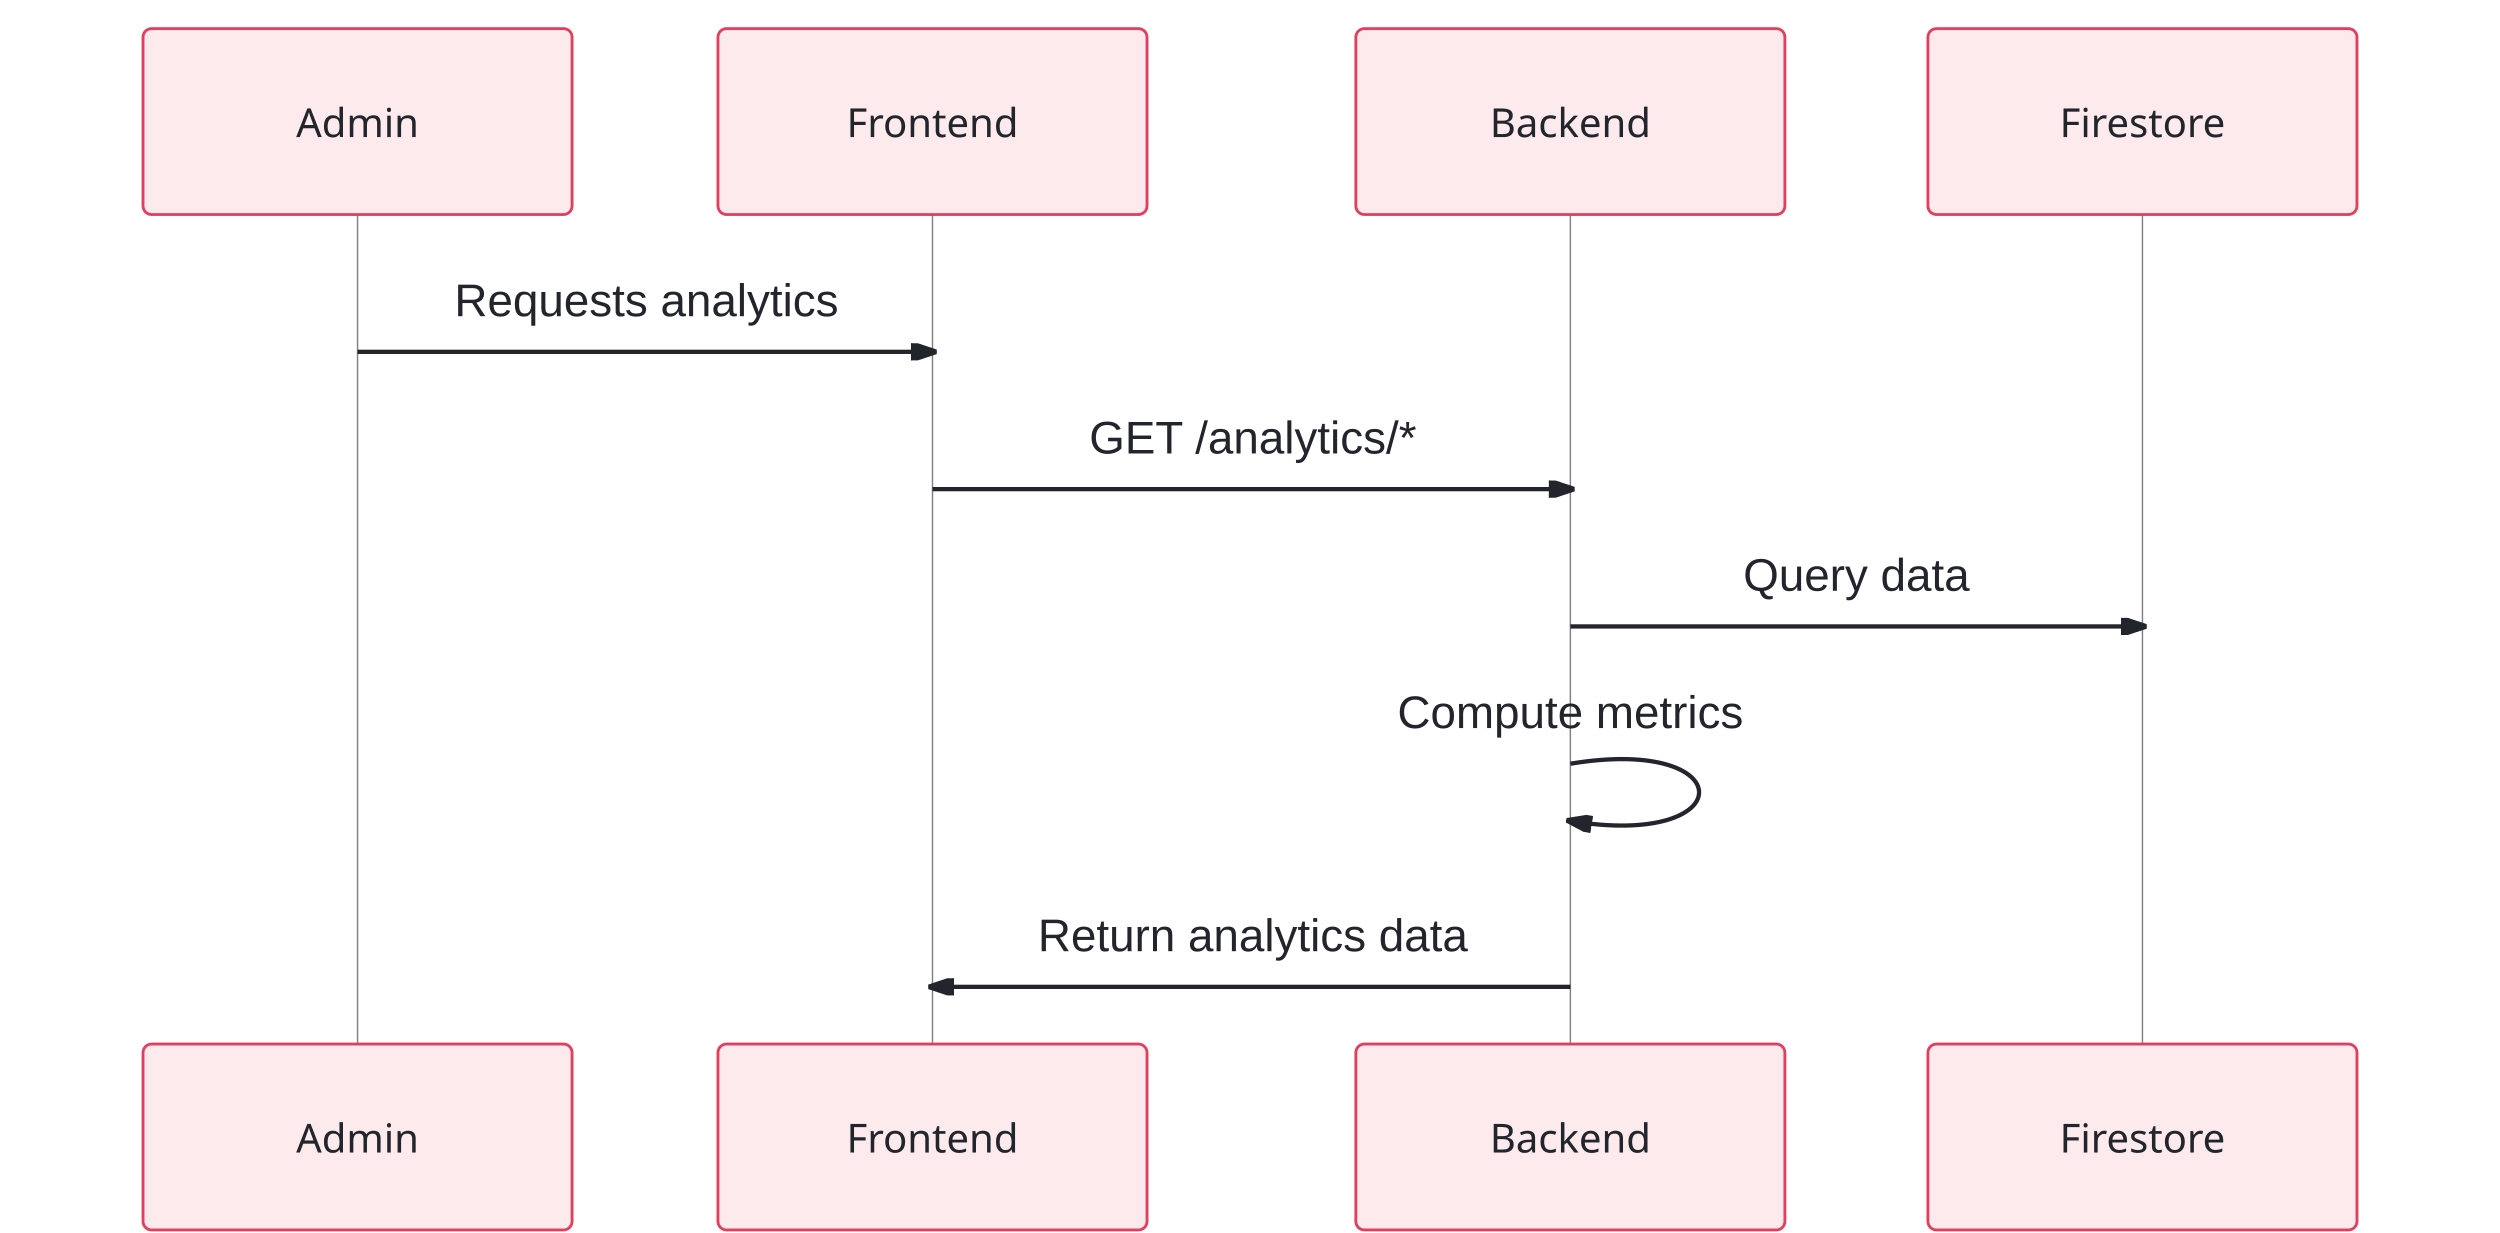
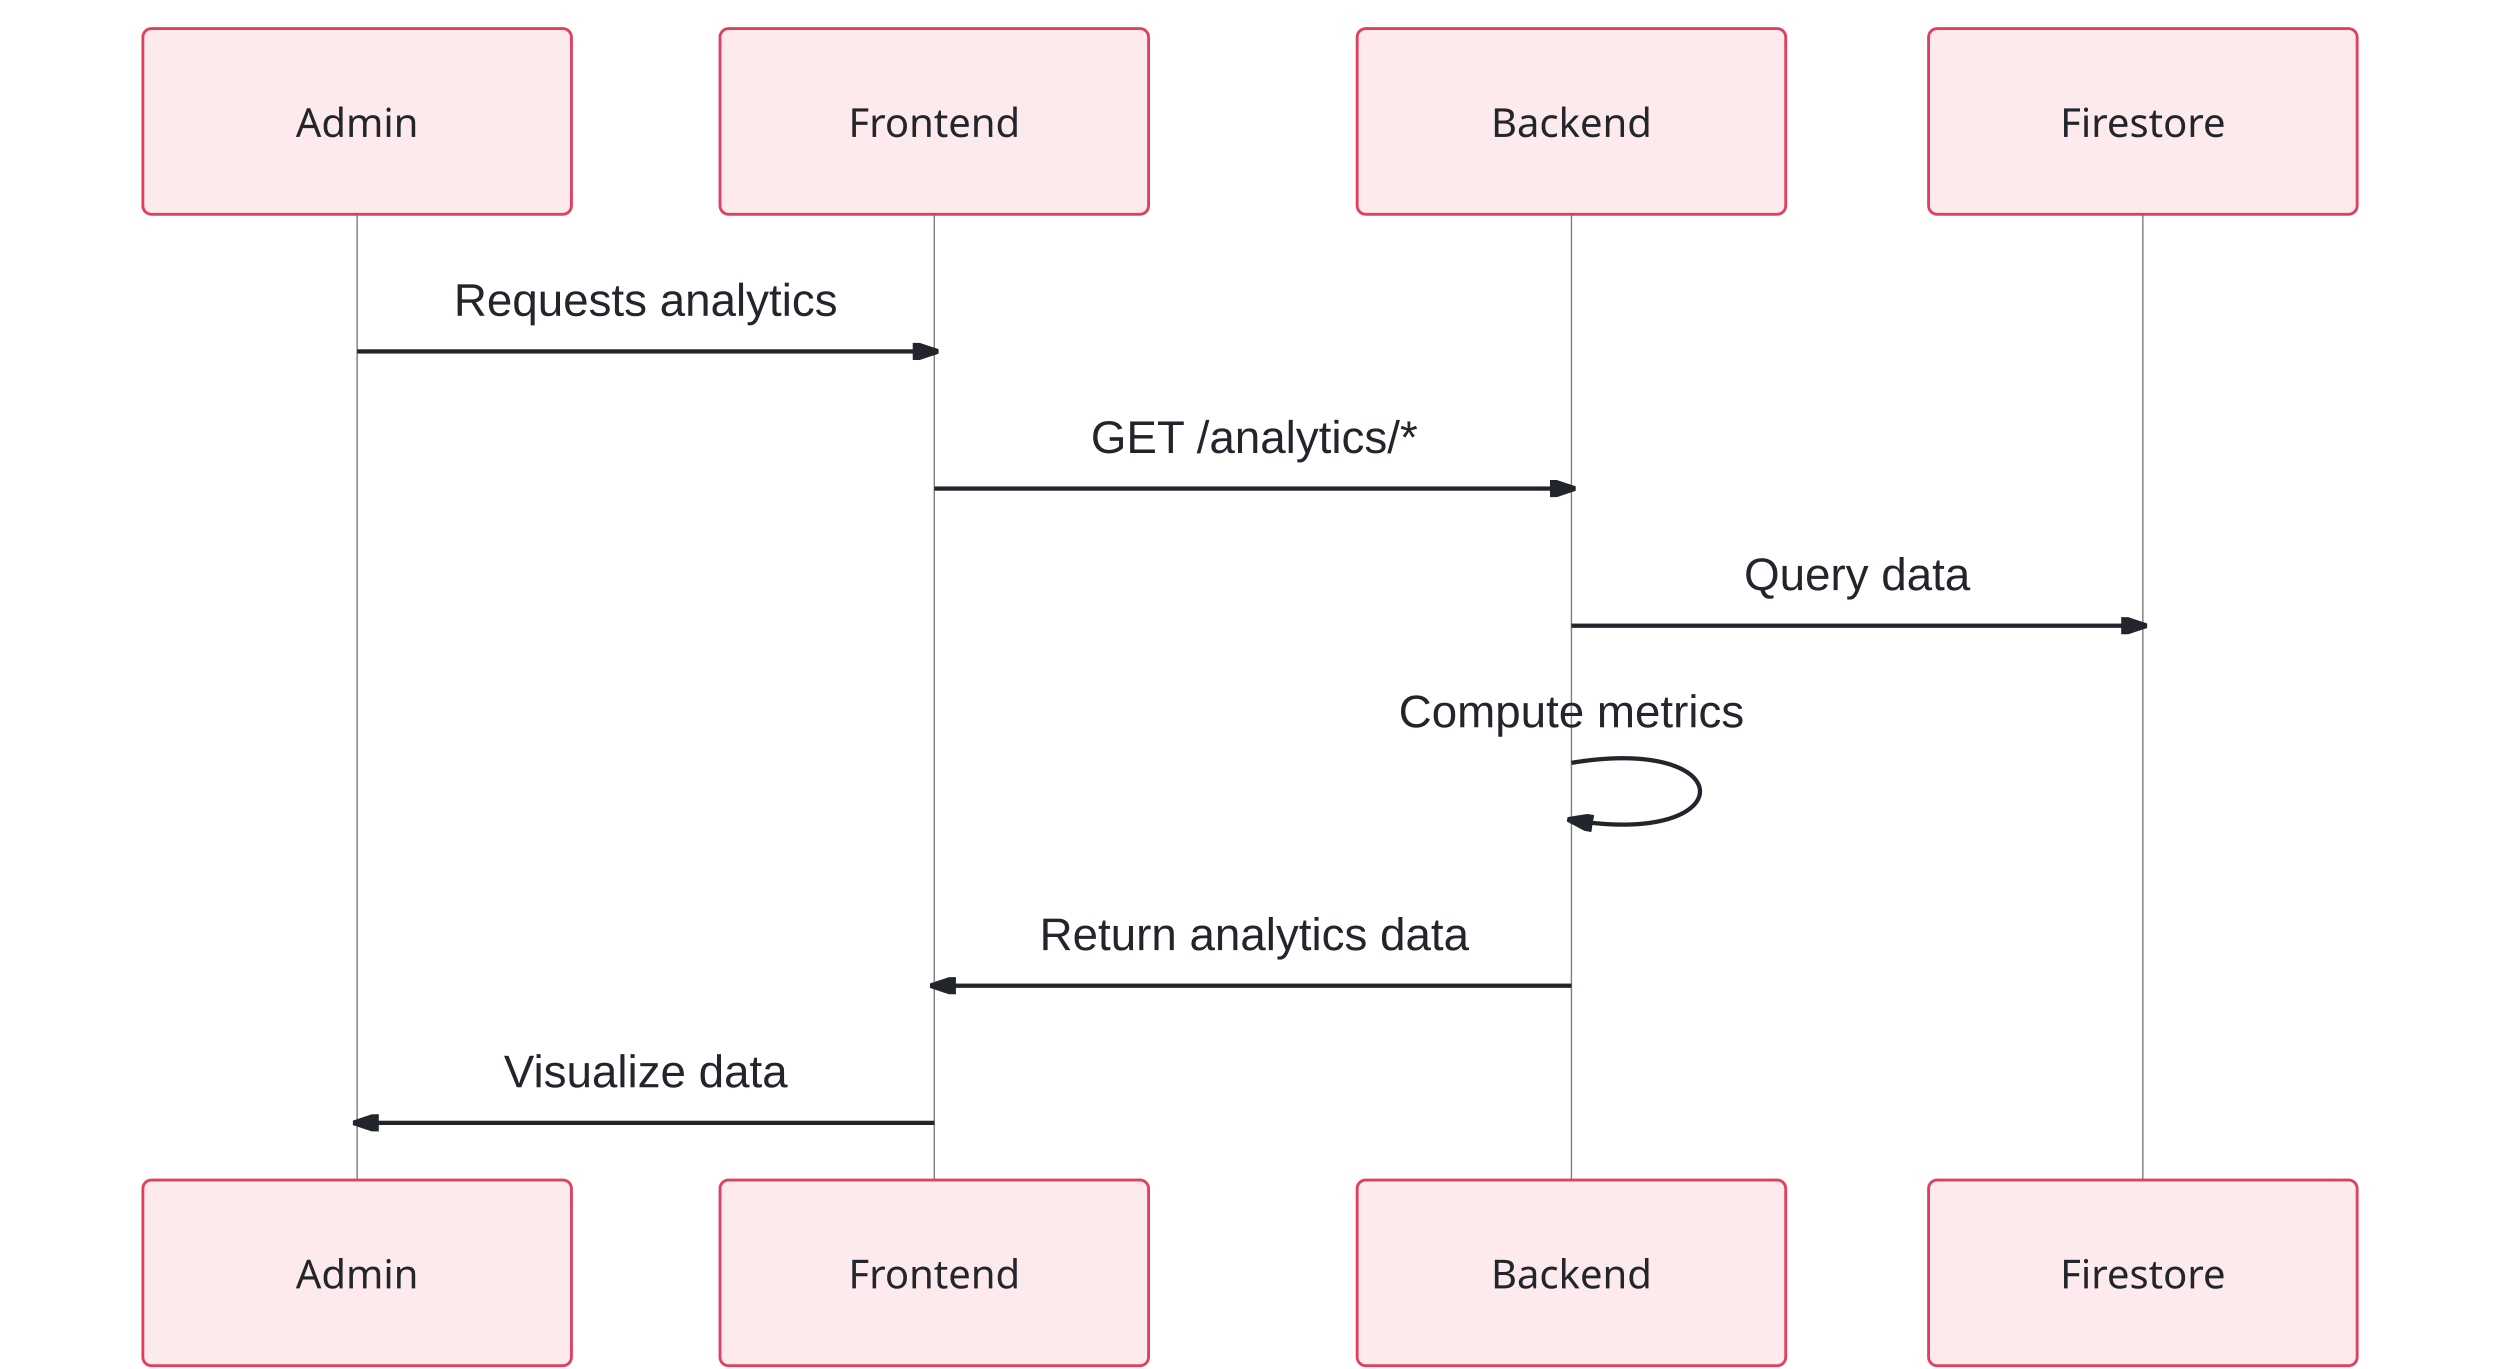
- <svg xmlns="http://www.w3.org/2000/svg" id="mermaid-1745520661269" width="100%" height="431" style="max-width: 874px;" viewBox="-50 -10 874 431">
-   <style>#mermaid-1745520661269{font-family:"trebuchet ms",verdana,arial;font-size:14px;fill:#23252C;}#mermaid-1745520661269 .error-icon{fill:#552222;}#mermaid-1745520661269 .error-text{fill:#552222;stroke:#552222;}#mermaid-1745520661269 .edge-thickness-normal{stroke-width:2px;}#mermaid-1745520661269 .edge-thickness-thick{stroke-width:3.5px;}#mermaid-1745520661269 .edge-pattern-solid{stroke-dasharray:0;}#mermaid-1745520661269 .edge-pattern-dashed{stroke-dasharray:3;}#mermaid-1745520661269 .edge-pattern-dotted{stroke-dasharray:2;}#mermaid-1745520661269 .marker{fill:#23252C;}#mermaid-1745520661269 .marker.cross{stroke:#23252C;}#mermaid-1745520661269 svg{font-family:"trebuchet ms",verdana,arial;font-size:14px;}#mermaid-1745520661269 .actor{stroke:#E13F5E;fill:#FCEAED;}#mermaid-1745520661269 text.actor &gt; tspan{fill:#23252C;stroke:none;}#mermaid-1745520661269 .actor-line{stroke:grey;}#mermaid-1745520661269 .messageLine0{stroke-width:1.5;stroke-dasharray:none;stroke:#23252C;}#mermaid-1745520661269 .messageLine1{stroke-width:1.5;stroke-dasharray:2,2;stroke:#23252C;}#mermaid-1745520661269 #arrowhead path{fill:#23252C;stroke:#23252C;}#mermaid-1745520661269 .sequenceNumber{fill:#2C2D32;}#mermaid-1745520661269 #sequencenumber{fill:#23252C;}#mermaid-1745520661269 #crosshead path{fill:#23252C;stroke:#23252C;}#mermaid-1745520661269 .labelBox{stroke:hsl(346.567,88.158%,93.196%);fill:#FCEAED;}#mermaid-1745520661269 .labelText,#mermaid-1745520661269 .labelText &gt; tspan{fill:#23252C;stroke:none;}#mermaid-1745520661269 .loopText,#mermaid-1745520661269 .loopText &gt; tspan{fill:#23252C;stroke:none;}#mermaid-1745520661269 .loopLine{stroke-width:2px;stroke-dasharray:2,2;stroke:hsl(346.567,88.158%,93.196%);fill:hsl(346.567,88.158%,93.196%);}#mermaid-1745520661269 .note{stroke:#E3486A;fill:#F6708E;}#mermaid-1745520661269 .noteText,#mermaid-1745520661269 .noteText &gt; tspan{fill:#23252C;stroke:none;}#mermaid-1745520661269 .activation0{fill:#F6B4C2;stroke:#2C2D32;}#mermaid-1745520661269 .activation1{fill:#F6B4C2;stroke:#2C2D32;}#mermaid-1745520661269 .activation2{fill:#F6B4C2;stroke:#2C2D32;}#mermaid-1745520661269:root{--mermaid-font-family:"trebuchet ms",verdana,arial;}#mermaid-1745520661269 sequence{fill:apa;}</style>
+ <svg xmlns="http://www.w3.org/2000/svg" id="mermaid-1745553085063" width="100%" height="479" style="max-width: 875px;" viewBox="-50 -10 875 479">
+   <style>#mermaid-1745553085063{font-family:"trebuchet ms",verdana,arial;font-size:14px;fill:#23252C;}#mermaid-1745553085063 .error-icon{fill:#552222;}#mermaid-1745553085063 .error-text{fill:#552222;stroke:#552222;}#mermaid-1745553085063 .edge-thickness-normal{stroke-width:2px;}#mermaid-1745553085063 .edge-thickness-thick{stroke-width:3.5px;}#mermaid-1745553085063 .edge-pattern-solid{stroke-dasharray:0;}#mermaid-1745553085063 .edge-pattern-dashed{stroke-dasharray:3;}#mermaid-1745553085063 .edge-pattern-dotted{stroke-dasharray:2;}#mermaid-1745553085063 .marker{fill:#23252C;}#mermaid-1745553085063 .marker.cross{stroke:#23252C;}#mermaid-1745553085063 svg{font-family:"trebuchet ms",verdana,arial;font-size:14px;}#mermaid-1745553085063 .actor{stroke:#E13F5E;fill:#FCEAED;}#mermaid-1745553085063 text.actor &gt; tspan{fill:#23252C;stroke:none;}#mermaid-1745553085063 .actor-line{stroke:grey;}#mermaid-1745553085063 .messageLine0{stroke-width:1.5;stroke-dasharray:none;stroke:#23252C;}#mermaid-1745553085063 .messageLine1{stroke-width:1.5;stroke-dasharray:2,2;stroke:#23252C;}#mermaid-1745553085063 #arrowhead path{fill:#23252C;stroke:#23252C;}#mermaid-1745553085063 .sequenceNumber{fill:#2C2D32;}#mermaid-1745553085063 #sequencenumber{fill:#23252C;}#mermaid-1745553085063 #crosshead path{fill:#23252C;stroke:#23252C;}#mermaid-1745553085063 .labelBox{stroke:hsl(346.567,88.158%,93.196%);fill:#FCEAED;}#mermaid-1745553085063 .labelText,#mermaid-1745553085063 .labelText &gt; tspan{fill:#23252C;stroke:none;}#mermaid-1745553085063 .loopText,#mermaid-1745553085063 .loopText &gt; tspan{fill:#23252C;stroke:none;}#mermaid-1745553085063 .loopLine{stroke-width:2px;stroke-dasharray:2,2;stroke:hsl(346.567,88.158%,93.196%);fill:hsl(346.567,88.158%,93.196%);}#mermaid-1745553085063 .note{stroke:#E3486A;fill:#F6708E;}#mermaid-1745553085063 .noteText,#mermaid-1745553085063 .noteText &gt; tspan{fill:#23252C;stroke:none;}#mermaid-1745553085063 .activation0{fill:#F6B4C2;stroke:#2C2D32;}#mermaid-1745553085063 .activation1{fill:#F6B4C2;stroke:#2C2D32;}#mermaid-1745553085063 .activation2{fill:#F6B4C2;stroke:#2C2D32;}#mermaid-1745553085063:root{--mermaid-font-family:"trebuchet ms",verdana,arial;}#mermaid-1745553085063 sequence{fill:apa;}</style>
  <g />
  <g>
-     <line id="actor756" x1="75" y1="5" x2="75" y2="420" class="actor-line" stroke-width="0.5px" stroke="#999" />
+     <line id="actor820" x1="75" y1="5" x2="75" y2="468" class="actor-line" stroke-width="0.5px" stroke="#999" />
    <rect x="0" y="0" fill="#eaeaea" stroke="#666" width="150" height="65" rx="3" ry="3" class="actor" />
    <text x="75" y="32.5" dominant-baseline="central" alignment-baseline="central" class="actor" style="text-anchor: middle; font-size: 14px; font-weight: 400; font-family: Open-Sans, &quot;sans-serif&quot;;">
      <tspan x="75" dy="0">Admin</tspan>
    </text>
  </g>
  <g>
-     <line id="actor757" x1="276" y1="5" x2="276" y2="420" class="actor-line" stroke-width="0.5px" stroke="#999" />
-     <rect x="201" y="0" fill="#eaeaea" stroke="#666" width="150" height="65" rx="3" ry="3" class="actor" />
-     <text x="276" y="32.5" dominant-baseline="central" alignment-baseline="central" class="actor" style="text-anchor: middle; font-size: 14px; font-weight: 400; font-family: Open-Sans, &quot;sans-serif&quot;;">
-       <tspan x="276" dy="0">Frontend</tspan>
+     <line id="actor821" x1="277" y1="5" x2="277" y2="468" class="actor-line" stroke-width="0.5px" stroke="#999" />
+     <rect x="202" y="0" fill="#eaeaea" stroke="#666" width="150" height="65" rx="3" ry="3" class="actor" />
+     <text x="277" y="32.5" dominant-baseline="central" alignment-baseline="central" class="actor" style="text-anchor: middle; font-size: 14px; font-weight: 400; font-family: Open-Sans, &quot;sans-serif&quot;;">
+       <tspan x="277" dy="0">Frontend</tspan>
    </text>
  </g>
  <g>
-     <line id="actor758" x1="499" y1="5" x2="499" y2="420" class="actor-line" stroke-width="0.5px" stroke="#999" />
-     <rect x="424" y="0" fill="#eaeaea" stroke="#666" width="150" height="65" rx="3" ry="3" class="actor" />
-     <text x="499" y="32.5" dominant-baseline="central" alignment-baseline="central" class="actor" style="text-anchor: middle; font-size: 14px; font-weight: 400; font-family: Open-Sans, &quot;sans-serif&quot;;">
-       <tspan x="499" dy="0">Backend</tspan>
+     <line id="actor822" x1="500" y1="5" x2="500" y2="468" class="actor-line" stroke-width="0.5px" stroke="#999" />
+     <rect x="425" y="0" fill="#eaeaea" stroke="#666" width="150" height="65" rx="3" ry="3" class="actor" />
+     <text x="500" y="32.5" dominant-baseline="central" alignment-baseline="central" class="actor" style="text-anchor: middle; font-size: 14px; font-weight: 400; font-family: Open-Sans, &quot;sans-serif&quot;;">
+       <tspan x="500" dy="0">Backend</tspan>
    </text>
  </g>
  <g>
-     <line id="actor759" x1="699" y1="5" x2="699" y2="420" class="actor-line" stroke-width="0.5px" stroke="#999" />
-     <rect x="624" y="0" fill="#eaeaea" stroke="#666" width="150" height="65" rx="3" ry="3" class="actor" />
-     <text x="699" y="32.5" dominant-baseline="central" alignment-baseline="central" class="actor" style="text-anchor: middle; font-size: 14px; font-weight: 400; font-family: Open-Sans, &quot;sans-serif&quot;;">
-       <tspan x="699" dy="0">Firestore</tspan>
+     <line id="actor823" x1="700" y1="5" x2="700" y2="468" class="actor-line" stroke-width="0.5px" stroke="#999" />
+     <rect x="625" y="0" fill="#eaeaea" stroke="#666" width="150" height="65" rx="3" ry="3" class="actor" />
+     <text x="700" y="32.5" dominant-baseline="central" alignment-baseline="central" class="actor" style="text-anchor: middle; font-size: 14px; font-weight: 400; font-family: Open-Sans, &quot;sans-serif&quot;;">
+       <tspan x="700" dy="0">Firestore</tspan>
    </text>
  </g>
  <defs>
    <marker id="arrowhead" refX="5" refY="2" markerWidth="6" markerHeight="4" orient="auto">
      <path d="M 0,0 V 4 L6,2 Z" />
    </marker>
  </defs>
  <defs>
    <marker id="crosshead" markerWidth="15" markerHeight="8" orient="auto" refX="16" refY="4">
      <path fill="black" stroke="#000000" stroke-width="1px" d="M 9,2 V 6 L16,4 Z" style="stroke-dasharray: 0, 0;" />
      <path fill="none" stroke="#000000" stroke-width="1px" d="M 0,1 L 6,7 M 6,1 L 0,7" style="stroke-dasharray: 0, 0;" />
    </marker>
  </defs>
  <defs>
    <marker id="sequencenumber" refX="15" refY="15" markerWidth="60" markerHeight="40" orient="auto">
      <circle cx="15" cy="15" r="6" />
    </marker>
  </defs>
  <text x="176" y="80" text-anchor="middle" dominant-baseline="middle" alignment-baseline="middle" class="messageText" dy="1em" style="font-family: &quot;trebuchet ms&quot;, verdana, arial; font-size: 16px; font-weight: 400;">Requests analytics</text>
-   <line x1="75" y1="113" x2="276" y2="113" class="messageLine0" stroke-width="2" stroke="none" marker-end="url(#arrowhead)" style="fill: none;" />
-   <text x="388" y="128" text-anchor="middle" dominant-baseline="middle" alignment-baseline="middle" class="messageText" dy="1em" style="font-family: &quot;trebuchet ms&quot;, verdana, arial; font-size: 16px; font-weight: 400;">GET /analytics/*</text>
-   <line x1="276" y1="161" x2="499" y2="161" class="messageLine0" stroke-width="2" stroke="none" marker-end="url(#arrowhead)" style="fill: none;" />
-   <text x="599" y="176" text-anchor="middle" dominant-baseline="middle" alignment-baseline="middle" class="messageText" dy="1em" style="font-family: &quot;trebuchet ms&quot;, verdana, arial; font-size: 16px; font-weight: 400;">Query data</text>
-   <line x1="499" y1="209" x2="699" y2="209" class="messageLine0" stroke-width="2" stroke="none" marker-end="url(#arrowhead)" style="fill: none;" />
-   <text x="499" y="224" text-anchor="middle" dominant-baseline="middle" alignment-baseline="middle" class="messageText" dy="1em" style="font-family: &quot;trebuchet ms&quot;, verdana, arial; font-size: 16px; font-weight: 400;">Compute metrics</text>
-   <path d="M 499,257 C 559,247 559,287 499,277" class="messageLine0" stroke-width="2" stroke="none" marker-end="url(#arrowhead)" style="fill: none;" />
-   <text x="388" y="302" text-anchor="middle" dominant-baseline="middle" alignment-baseline="middle" class="messageText" dy="1em" style="font-family: &quot;trebuchet ms&quot;, verdana, arial; font-size: 16px; font-weight: 400;">Return analytics data</text>
-   <line x1="499" y1="335" x2="276" y2="335" class="messageLine0" stroke-width="2" stroke="none" marker-end="url(#arrowhead)" style="fill: none;" />
+   <line x1="75" y1="113" x2="277" y2="113" class="messageLine0" stroke-width="2" stroke="none" marker-end="url(#arrowhead)" style="fill: none;" />
+   <text x="389" y="128" text-anchor="middle" dominant-baseline="middle" alignment-baseline="middle" class="messageText" dy="1em" style="font-family: &quot;trebuchet ms&quot;, verdana, arial; font-size: 16px; font-weight: 400;">GET /analytics/*</text>
+   <line x1="277" y1="161" x2="500" y2="161" class="messageLine0" stroke-width="2" stroke="none" marker-end="url(#arrowhead)" style="fill: none;" />
+   <text x="600" y="176" text-anchor="middle" dominant-baseline="middle" alignment-baseline="middle" class="messageText" dy="1em" style="font-family: &quot;trebuchet ms&quot;, verdana, arial; font-size: 16px; font-weight: 400;">Query data</text>
+   <line x1="500" y1="209" x2="700" y2="209" class="messageLine0" stroke-width="2" stroke="none" marker-end="url(#arrowhead)" style="fill: none;" />
+   <text x="500" y="224" text-anchor="middle" dominant-baseline="middle" alignment-baseline="middle" class="messageText" dy="1em" style="font-family: &quot;trebuchet ms&quot;, verdana, arial; font-size: 16px; font-weight: 400;">Compute metrics</text>
+   <path d="M 500,257 C 560,247 560,287 500,277" class="messageLine0" stroke-width="2" stroke="none" marker-end="url(#arrowhead)" style="fill: none;" />
+   <text x="389" y="302" text-anchor="middle" dominant-baseline="middle" alignment-baseline="middle" class="messageText" dy="1em" style="font-family: &quot;trebuchet ms&quot;, verdana, arial; font-size: 16px; font-weight: 400;">Return analytics data</text>
+   <line x1="500" y1="335" x2="277" y2="335" class="messageLine0" stroke-width="2" stroke="none" marker-end="url(#arrowhead)" style="fill: none;" />
+   <text x="176" y="350" text-anchor="middle" dominant-baseline="middle" alignment-baseline="middle" class="messageText" dy="1em" style="font-family: &quot;trebuchet ms&quot;, verdana, arial; font-size: 16px; font-weight: 400;">Visualize data</text>
+   <line x1="277" y1="383" x2="75" y2="383" class="messageLine0" stroke-width="2" stroke="none" marker-end="url(#arrowhead)" style="fill: none;" />
  <g>
-     <rect x="0" y="355" fill="#eaeaea" stroke="#666" width="150" height="65" rx="3" ry="3" class="actor" />
-     <text x="75" y="387.5" dominant-baseline="central" alignment-baseline="central" class="actor" style="text-anchor: middle; font-size: 14px; font-weight: 400; font-family: Open-Sans, &quot;sans-serif&quot;;">
+     <rect x="0" y="403" fill="#eaeaea" stroke="#666" width="150" height="65" rx="3" ry="3" class="actor" />
+     <text x="75" y="435.5" dominant-baseline="central" alignment-baseline="central" class="actor" style="text-anchor: middle; font-size: 14px; font-weight: 400; font-family: Open-Sans, &quot;sans-serif&quot;;">
      <tspan x="75" dy="0">Admin</tspan>
    </text>
  </g>
  <g>
-     <rect x="201" y="355" fill="#eaeaea" stroke="#666" width="150" height="65" rx="3" ry="3" class="actor" />
-     <text x="276" y="387.5" dominant-baseline="central" alignment-baseline="central" class="actor" style="text-anchor: middle; font-size: 14px; font-weight: 400; font-family: Open-Sans, &quot;sans-serif&quot;;">
-       <tspan x="276" dy="0">Frontend</tspan>
+     <rect x="202" y="403" fill="#eaeaea" stroke="#666" width="150" height="65" rx="3" ry="3" class="actor" />
+     <text x="277" y="435.5" dominant-baseline="central" alignment-baseline="central" class="actor" style="text-anchor: middle; font-size: 14px; font-weight: 400; font-family: Open-Sans, &quot;sans-serif&quot;;">
+       <tspan x="277" dy="0">Frontend</tspan>
    </text>
  </g>
  <g>
-     <rect x="424" y="355" fill="#eaeaea" stroke="#666" width="150" height="65" rx="3" ry="3" class="actor" />
-     <text x="499" y="387.5" dominant-baseline="central" alignment-baseline="central" class="actor" style="text-anchor: middle; font-size: 14px; font-weight: 400; font-family: Open-Sans, &quot;sans-serif&quot;;">
-       <tspan x="499" dy="0">Backend</tspan>
+     <rect x="425" y="403" fill="#eaeaea" stroke="#666" width="150" height="65" rx="3" ry="3" class="actor" />
+     <text x="500" y="435.5" dominant-baseline="central" alignment-baseline="central" class="actor" style="text-anchor: middle; font-size: 14px; font-weight: 400; font-family: Open-Sans, &quot;sans-serif&quot;;">
+       <tspan x="500" dy="0">Backend</tspan>
    </text>
  </g>
  <g>
-     <rect x="624" y="355" fill="#eaeaea" stroke="#666" width="150" height="65" rx="3" ry="3" class="actor" />
-     <text x="699" y="387.5" dominant-baseline="central" alignment-baseline="central" class="actor" style="text-anchor: middle; font-size: 14px; font-weight: 400; font-family: Open-Sans, &quot;sans-serif&quot;;">
-       <tspan x="699" dy="0">Firestore</tspan>
+     <rect x="625" y="403" fill="#eaeaea" stroke="#666" width="150" height="65" rx="3" ry="3" class="actor" />
+     <text x="700" y="435.5" dominant-baseline="central" alignment-baseline="central" class="actor" style="text-anchor: middle; font-size: 14px; font-weight: 400; font-family: Open-Sans, &quot;sans-serif&quot;;">
+       <tspan x="700" dy="0">Firestore</tspan>
    </text>
  </g>
</svg>
